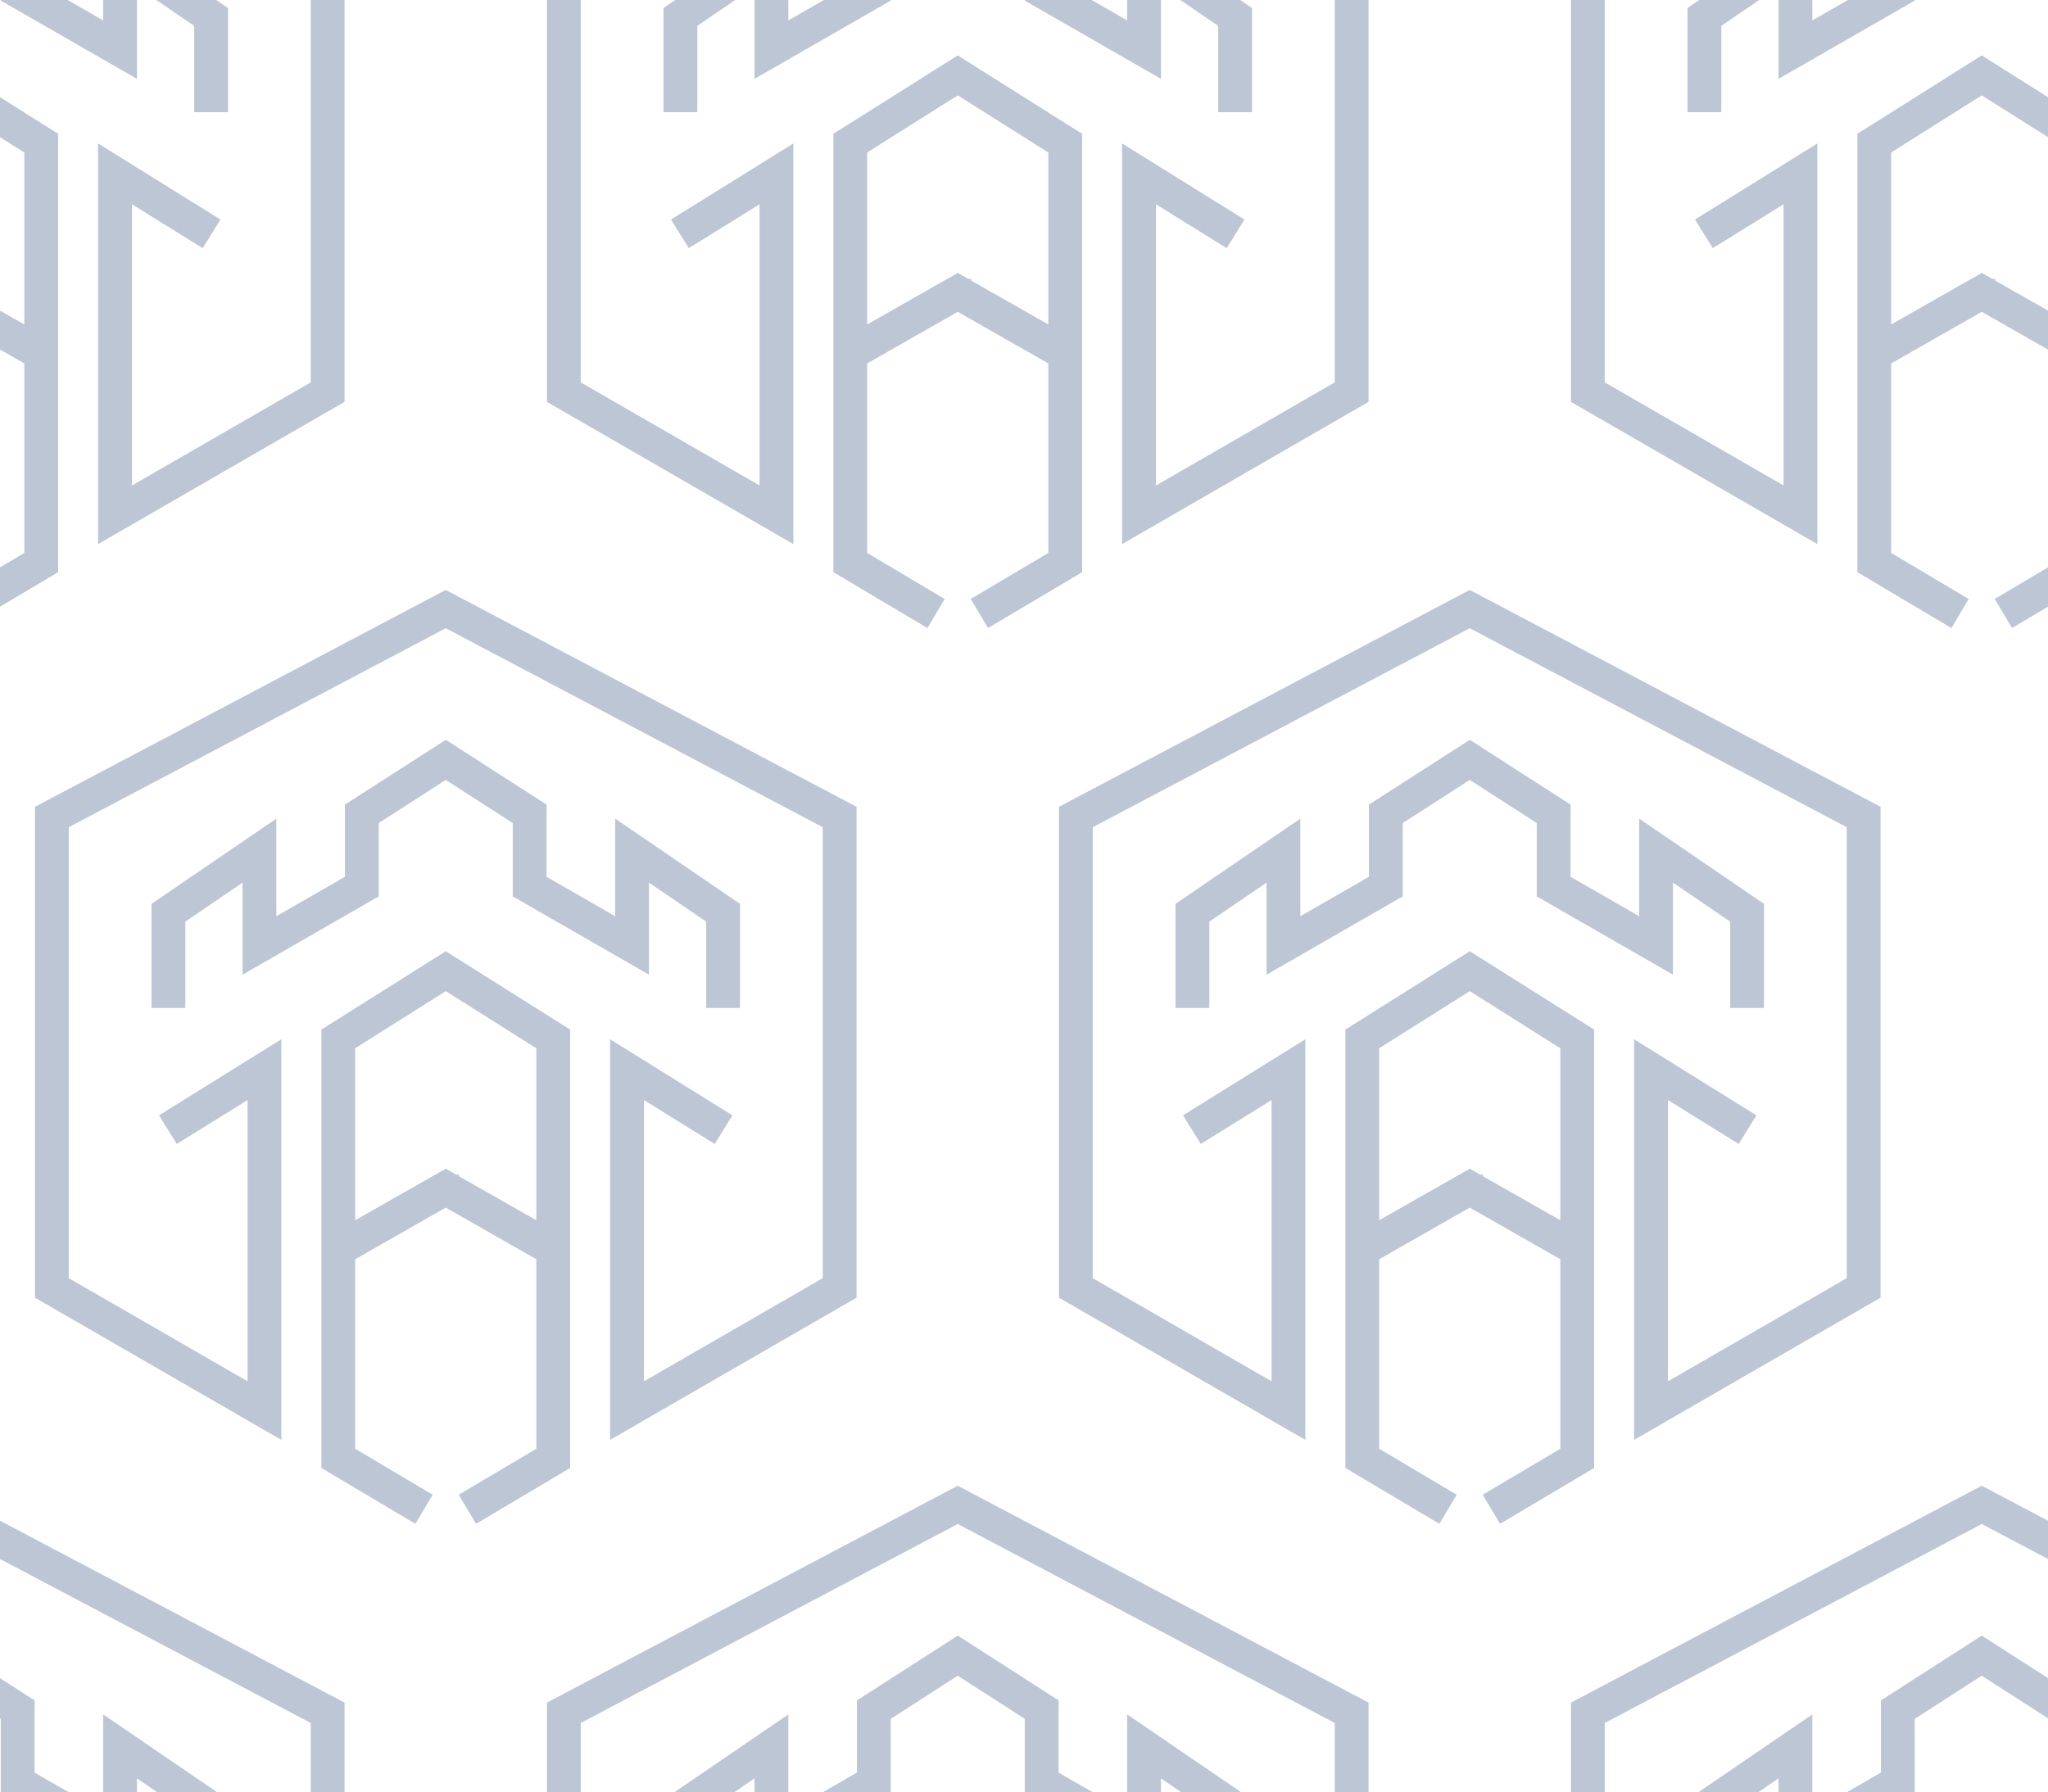
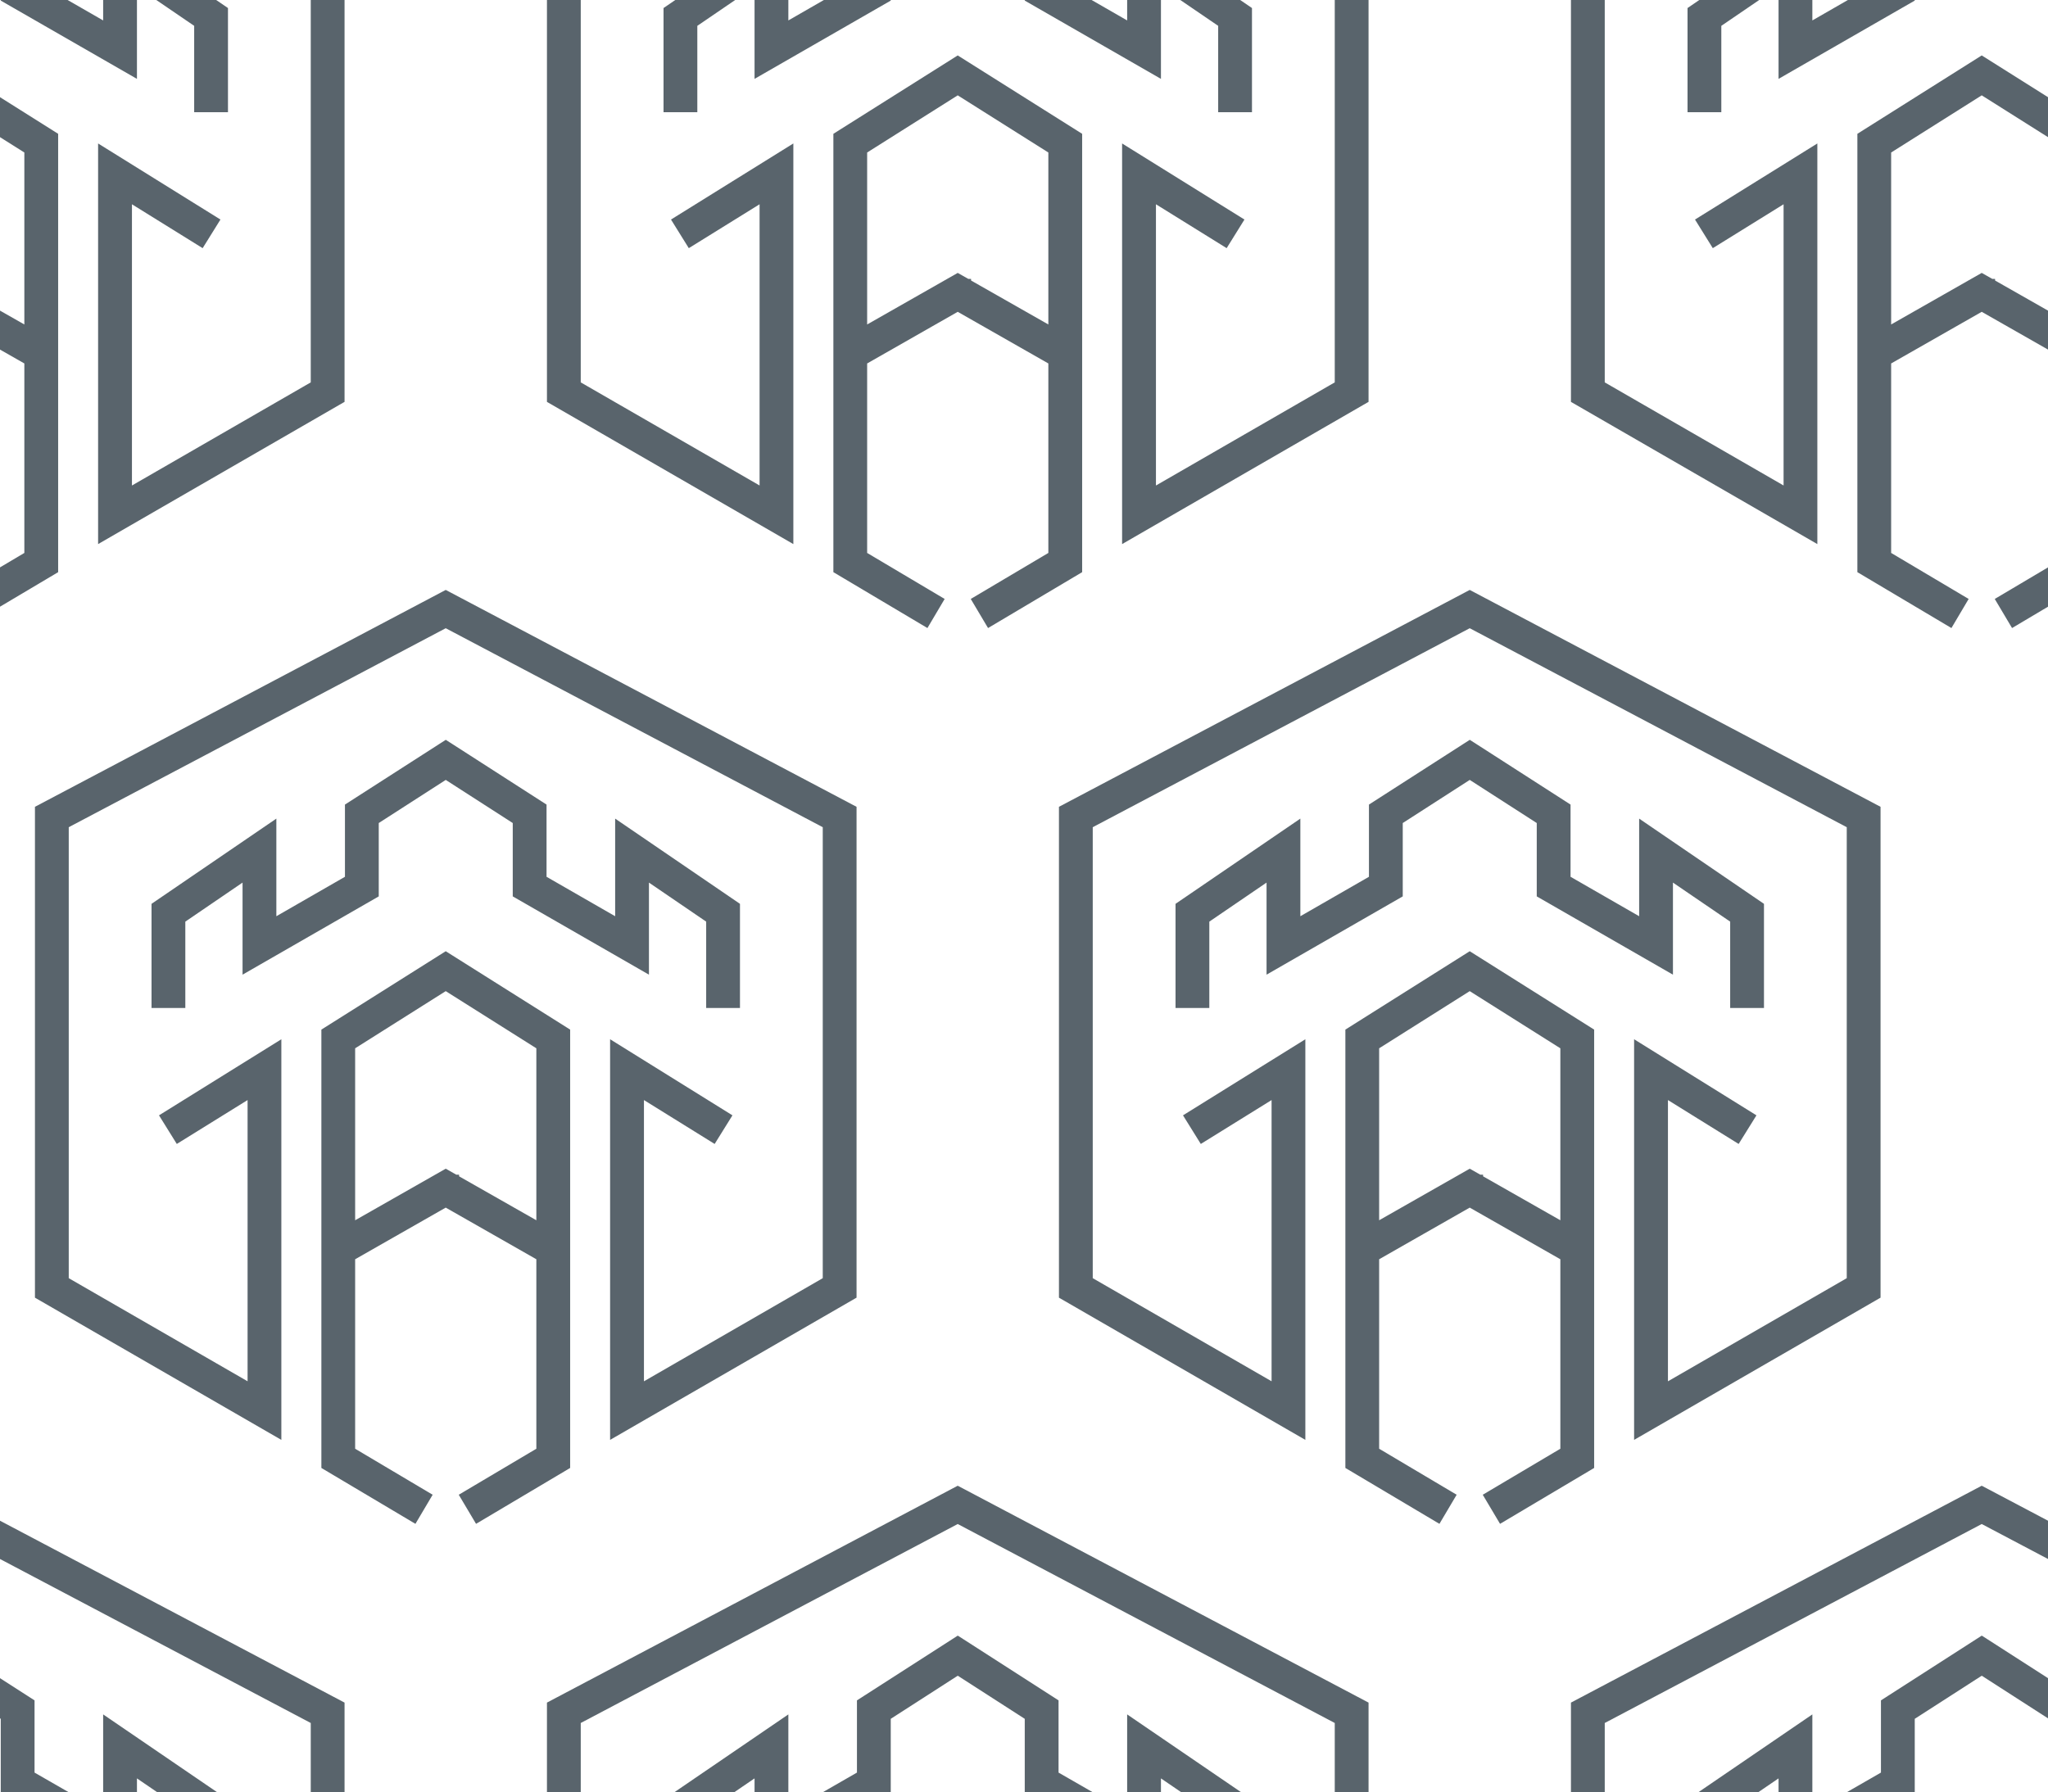
<svg xmlns="http://www.w3.org/2000/svg" width="240" height="210" viewBox="0 0 240 210">
  <defs>
    <symbol id="renato-elemento" viewBox="130 114 140 160">
      <path d="M 199.645 119.531 L 135.461 153.426 L 135.461 230.141 L 173.961 252.367 L 173.961 189.754 L 154.844 201.645 L 157.625 206.117 L 168.684 199.258 L 168.684 243.207 L 140.742 227.094 L 140.742 156.613 L 199.645 125.516 L 258.555 156.613 L 258.555 227.094 L 230.617 243.211 L 230.617 199.258 L 241.664 206.117 L 244.445 201.645 L 225.328 189.754 L 225.328 252.367 L 263.547 230.305 L 263.836 230.141 L 263.836 153.426 Z M 199.645 119.531" />
      <path d="M 189.18 167.426 L 189.18 155.961 L 199.648 149.223 L 210.117 155.961 L 210.117 167.426 L 231.398 179.66 L 231.398 165.27 L 240.34 171.371 L 240.34 184.867 L 245.621 184.867 L 245.621 168.59 L 226.117 155.27 L 226.117 170.527 L 215.398 164.363 L 215.398 153.078 L 200.605 143.566 L 199.652 142.957 L 183.898 153.078 L 183.898 164.363 L 173.18 170.527 L 173.18 155.27 L 153.676 168.59 L 153.676 184.867 L 158.957 184.867 L 158.957 171.371 L 167.898 165.27 L 167.898 179.66 Z M 189.18 167.426" />
      <path d="M 185.492 218.043 L 185.492 191.168 L 199.645 182.234 L 213.805 191.168 L 213.805 218.043 L 201.734 211.176 L 201.727 210.922 L 201.301 210.922 L 199.645 209.984 Z M 180.215 188.246 L 180.215 256.754 L 194.91 265.488 L 197.602 260.941 L 185.492 253.75 L 185.492 224.137 L 199.645 216.066 L 213.805 224.137 L 213.805 253.75 L 201.68 260.941 L 204.383 265.488 L 219.086 256.754 L 219.086 188.246 L 199.645 175.996 Z M 180.215 188.246" />
    </symbol>
  </defs>
-   <g fill="#577196" opacity="0.40">
+   <g fill="#2a3942" opacity="0.78">
    <use href="#renato-elemento" x="-60" y="-40" width="105" height="120" />
    <use href="#renato-elemento" x="60" y="-40" width="105" height="120" />
    <use href="#renato-elemento" x="180" y="-40" width="105" height="120" />
    <use href="#renato-elemento" x="0" y="65" width="105" height="120" />
    <use href="#renato-elemento" x="120" y="65" width="105" height="120" />
    <use href="#renato-elemento" x="240" y="65" width="105" height="120" />
    <use href="#renato-elemento" x="-60" y="170" width="105" height="120" />
    <use href="#renato-elemento" x="60" y="170" width="105" height="120" />
    <use href="#renato-elemento" x="180" y="170" width="105" height="120" />
  </g>
</svg>
